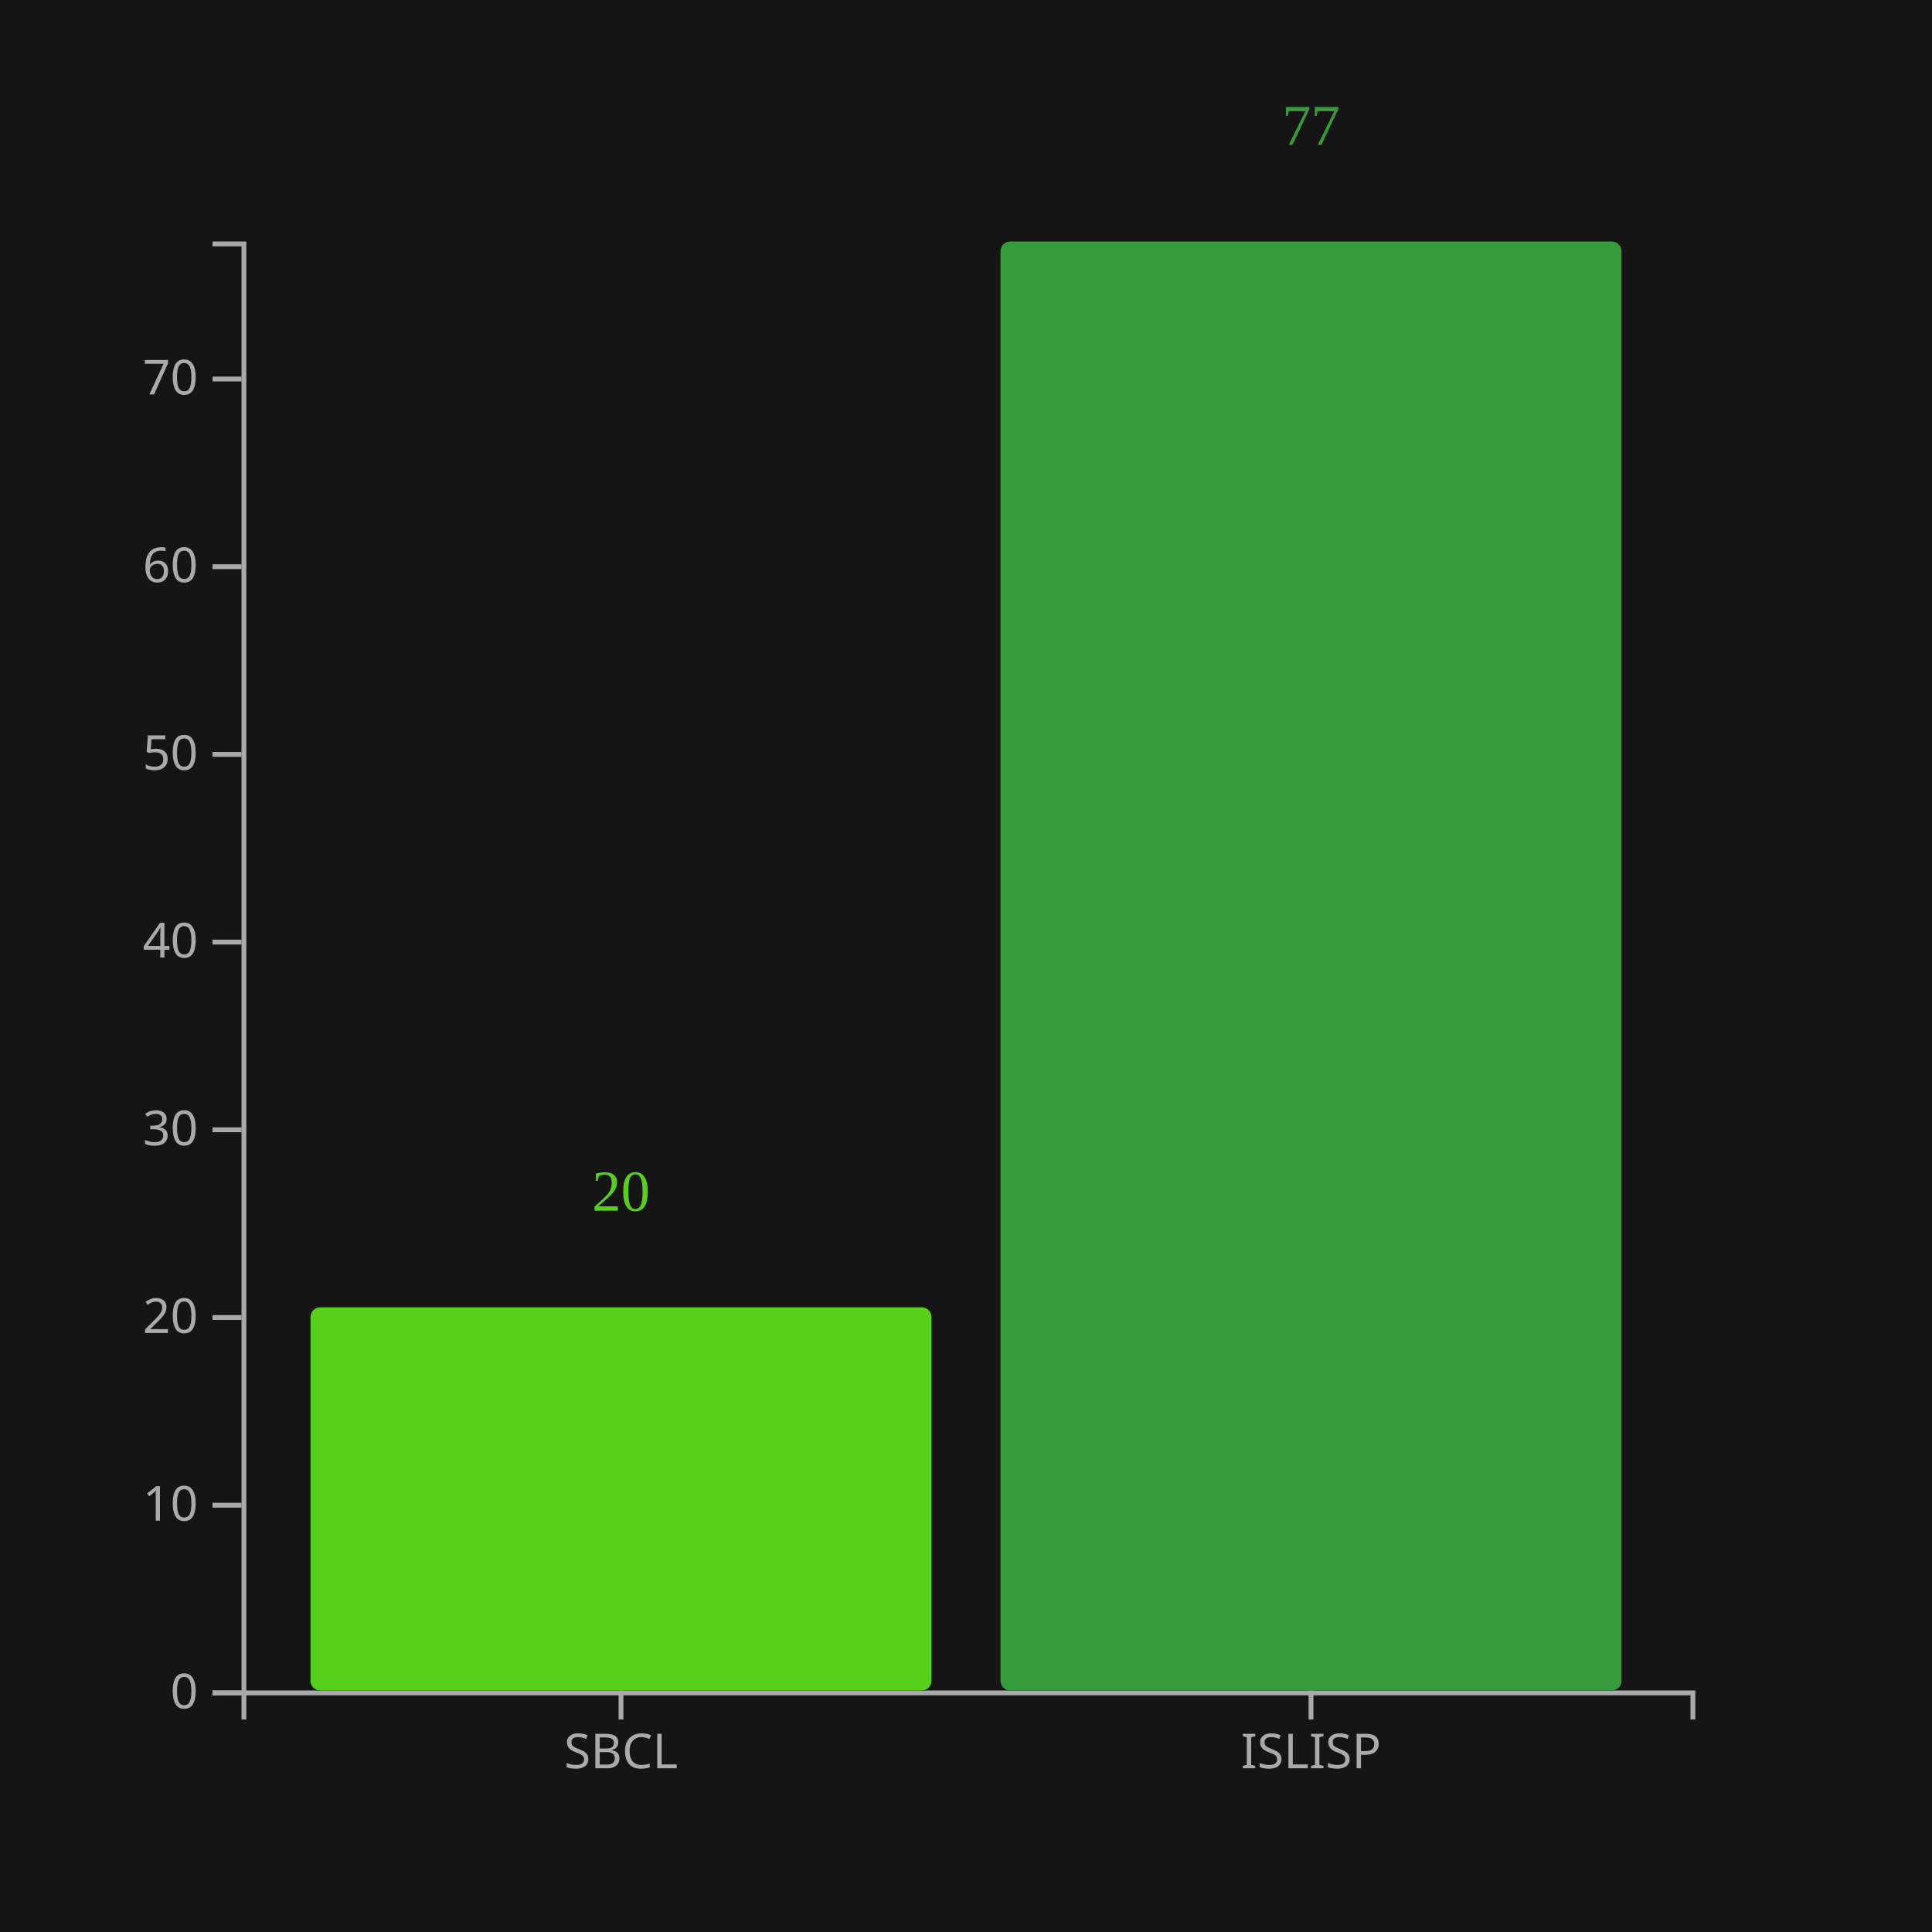
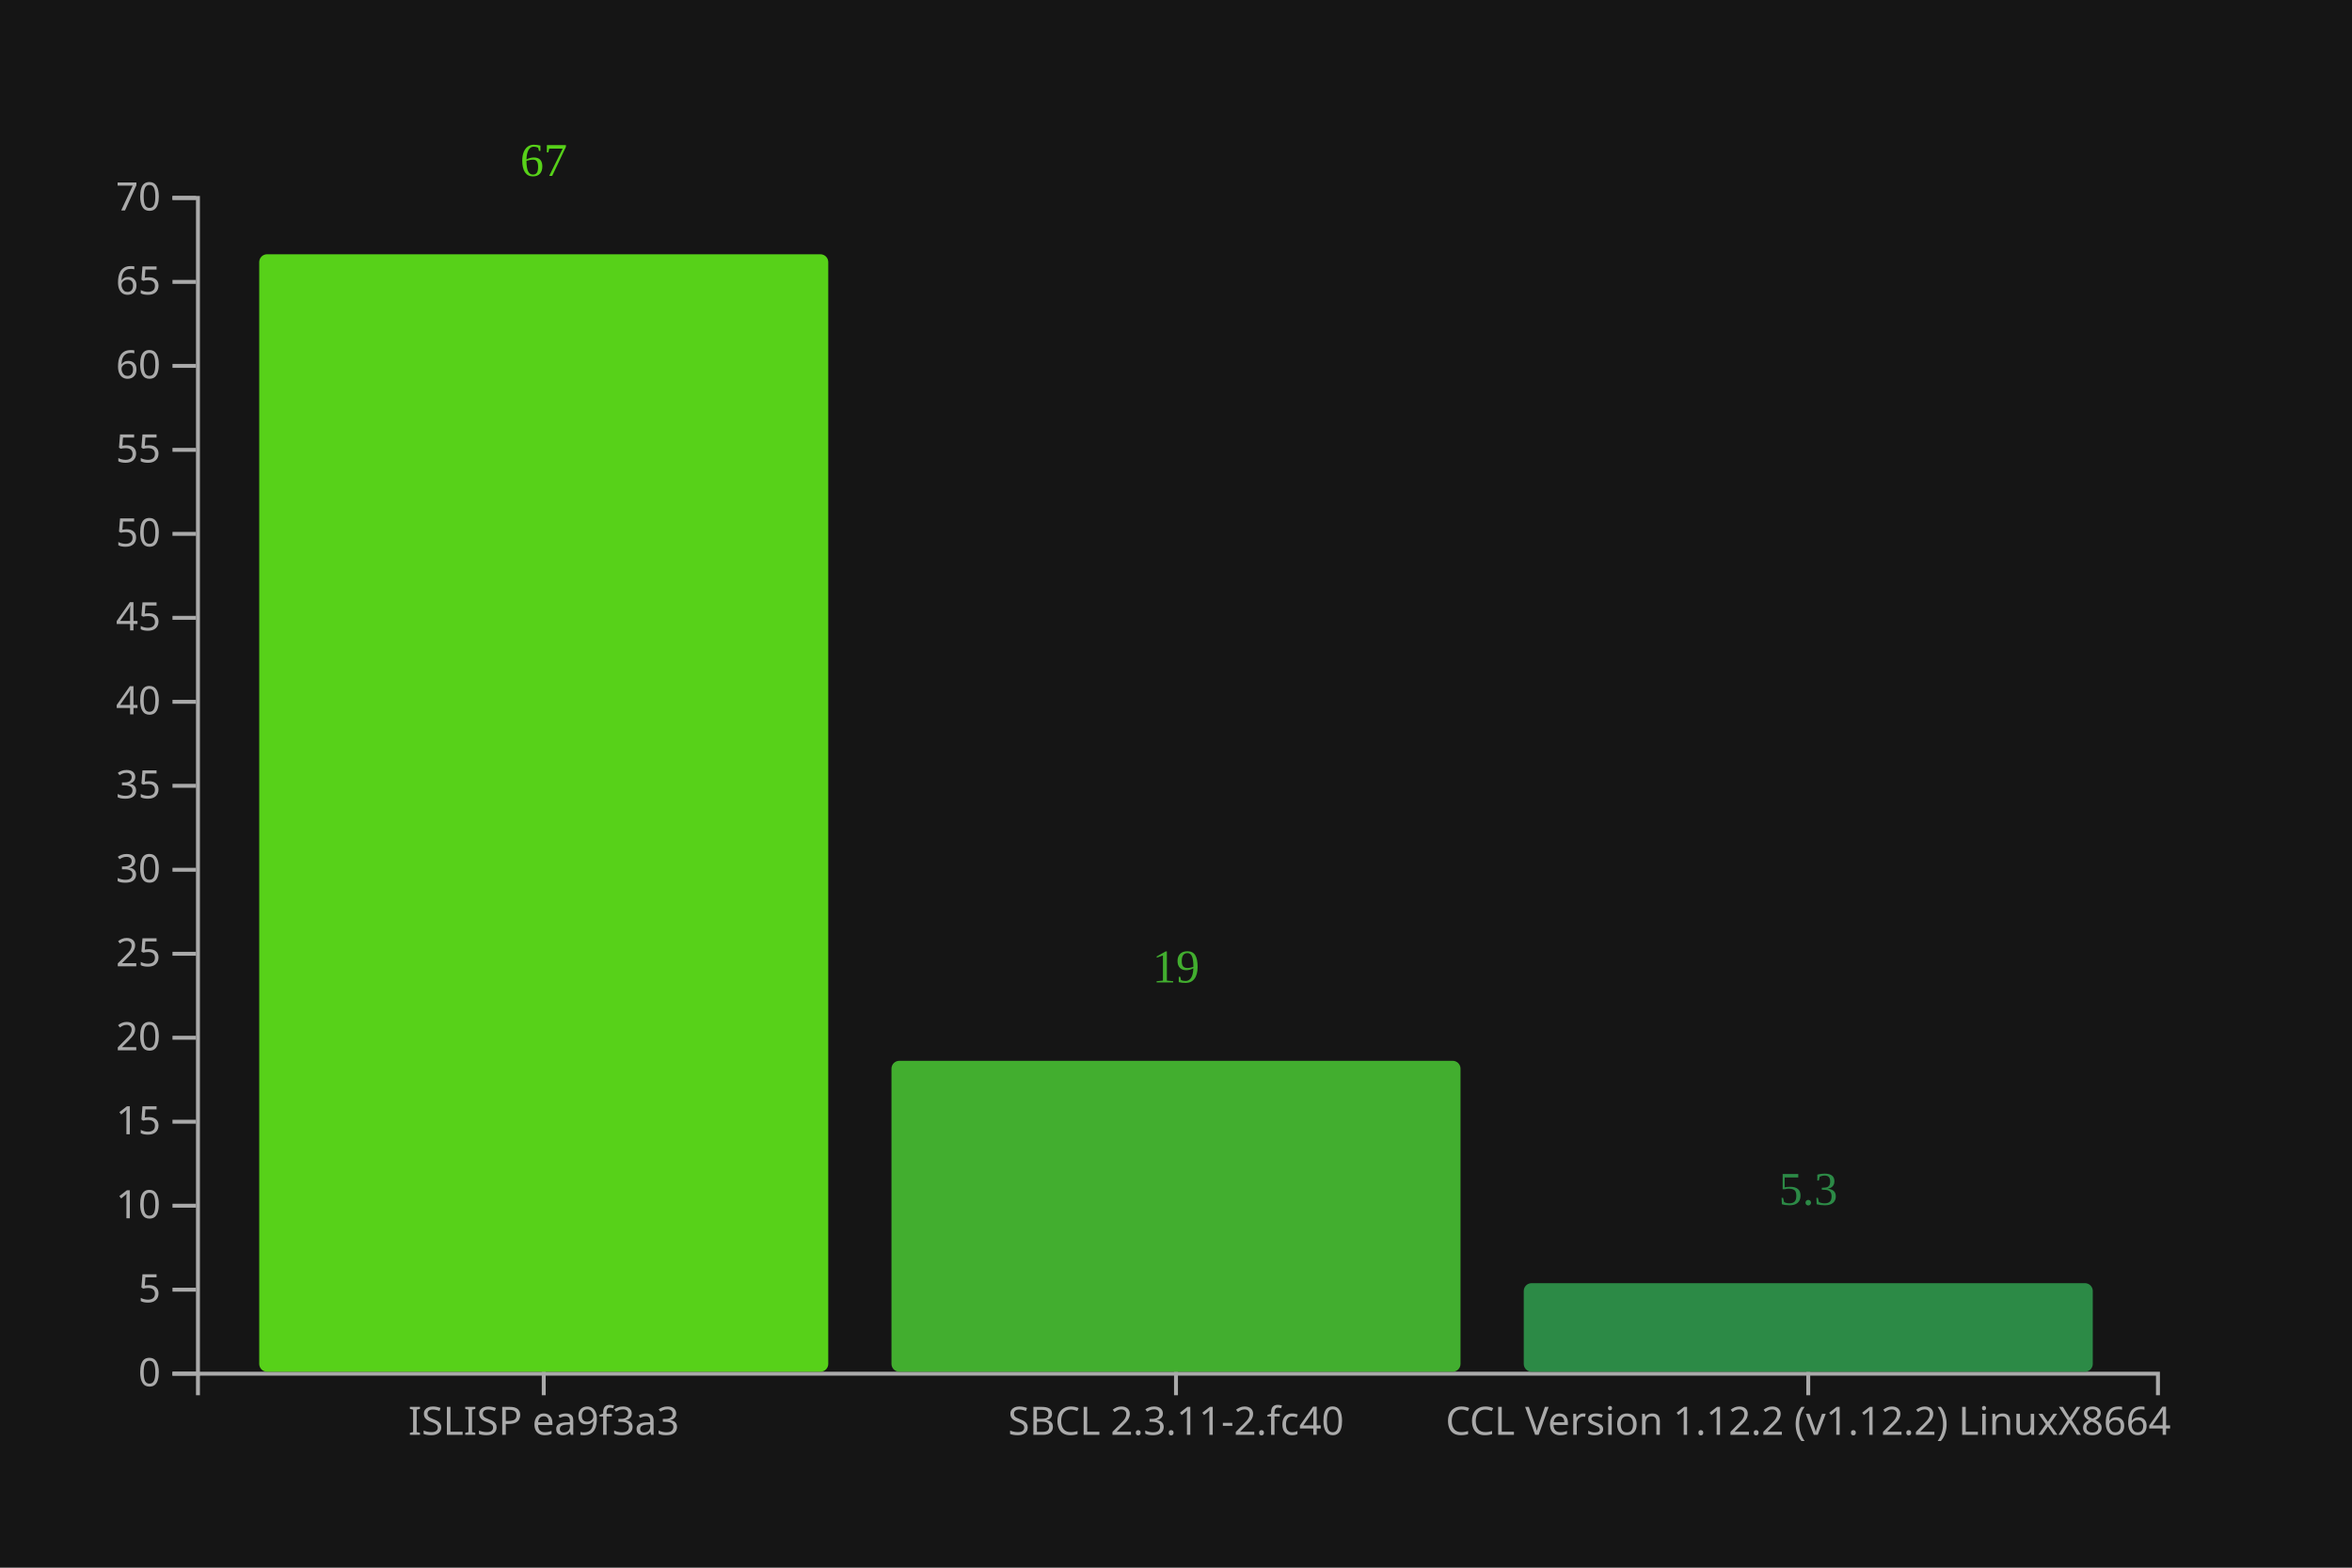
- <svg xmlns="http://www.w3.org/2000/svg" width="400" height="400" class="benchmark-chart">
-   <rect width="400" height="400" fill="#151515" />
+ <svg xmlns="http://www.w3.org/2000/svg" width="600" height="400" class="benchmark-chart">
+   <rect width="600" height="400" fill="#151515" />
  <g class="x-axis" transform="translate(0, 350)" fill="none" font-size="10" font-family="sans-serif" text-anchor="middle">
-     <path class="domain" stroke="#aaaaaa" d="M50.5,6V0.5H350.5V6" />
-     <g class="tick" opacity="1" transform="translate(128.5714,0)">
+     <path class="domain" stroke="#aaaaaa" d="M50.5,6V0.5H550.5V6" />
+     <g class="tick" opacity="1" transform="translate(138.7097,0)">
      <line stroke="#aaaaaa" y2="6" />
-       <text fill="#aaaaaa" y="9" dy="0.71em">SBCL</text>
+       <text fill="#aaaaaa" y="9" dy="0.71em">ISLISP ea9f3a3</text>
    </g>
-     <g class="tick" opacity="1" transform="translate(271.4286,0)">
+     <g class="tick" opacity="1" transform="translate(300,0)">
      <line stroke="#aaaaaa" y2="6" />
-       <text fill="#aaaaaa" y="9" dy="0.71em">ISLISP</text>
+       <text fill="#aaaaaa" y="9" dy="0.71em">SBCL 2.3.11-2.fc40</text>
+     </g>
+     <g class="tick" opacity="1" transform="translate(461.2903,0)">
+       <line stroke="#aaaaaa" y2="6" />
+       <text fill="#aaaaaa" y="9" dy="0.71em">CCL Version 1.12.2 (v1.12.2) LinuxX8664</text>
    </g>
  </g>
  <g class="y-axis" transform="translate(50, 0)" fill="none" font-size="10" font-family="sans-serif" text-anchor="end">
    <path class="domain" stroke="#aaaaaa" d="M-6,350.5H0.5V50.5H-6" />
    <g class="tick" opacity="1" transform="translate(0,350.5)">
      <line stroke="#aaaaaa" x2="-6" />
      <text fill="#aaaaaa" x="-9" dy="0.32em">0</text>
    </g>
-     <g class="tick" opacity="1" transform="translate(0,311.6382)">
+     <g class="tick" opacity="1" transform="translate(0,329.0714)">
+       <line stroke="#aaaaaa" x2="-6" />
+       <text fill="#aaaaaa" x="-9" dy="0.32em">5</text>
+     </g>
+     <g class="tick" opacity="1" transform="translate(0,307.6429)">
      <line stroke="#aaaaaa" x2="-6" />
      <text fill="#aaaaaa" x="-9" dy="0.32em">10</text>
    </g>
-     <g class="tick" opacity="1" transform="translate(0,272.7764)">
+     <g class="tick" opacity="1" transform="translate(0,286.2143)">
+       <line stroke="#aaaaaa" x2="-6" />
+       <text fill="#aaaaaa" x="-9" dy="0.32em">15</text>
+     </g>
+     <g class="tick" opacity="1" transform="translate(0,264.7857)">
      <line stroke="#aaaaaa" x2="-6" />
      <text fill="#aaaaaa" x="-9" dy="0.32em">20</text>
    </g>
-     <g class="tick" opacity="1" transform="translate(0,233.9146)">
+     <g class="tick" opacity="1" transform="translate(0,243.3571)">
+       <line stroke="#aaaaaa" x2="-6" />
+       <text fill="#aaaaaa" x="-9" dy="0.32em">25</text>
+     </g>
+     <g class="tick" opacity="1" transform="translate(0,221.9286)">
      <line stroke="#aaaaaa" x2="-6" />
      <text fill="#aaaaaa" x="-9" dy="0.32em">30</text>
    </g>
-     <g class="tick" opacity="1" transform="translate(0,195.0528)">
+     <g class="tick" opacity="1" transform="translate(0,200.5)">
+       <line stroke="#aaaaaa" x2="-6" />
+       <text fill="#aaaaaa" x="-9" dy="0.32em">35</text>
+     </g>
+     <g class="tick" opacity="1" transform="translate(0,179.0714)">
      <line stroke="#aaaaaa" x2="-6" />
      <text fill="#aaaaaa" x="-9" dy="0.32em">40</text>
    </g>
-     <g class="tick" opacity="1" transform="translate(0,156.191)">
+     <g class="tick" opacity="1" transform="translate(0,157.6429)">
+       <line stroke="#aaaaaa" x2="-6" />
+       <text fill="#aaaaaa" x="-9" dy="0.32em">45</text>
+     </g>
+     <g class="tick" opacity="1" transform="translate(0,136.2143)">
      <line stroke="#aaaaaa" x2="-6" />
      <text fill="#aaaaaa" x="-9" dy="0.32em">50</text>
    </g>
-     <g class="tick" opacity="1" transform="translate(0,117.3291)">
+     <g class="tick" opacity="1" transform="translate(0,114.7857)">
+       <line stroke="#aaaaaa" x2="-6" />
+       <text fill="#aaaaaa" x="-9" dy="0.32em">55</text>
+     </g>
+     <g class="tick" opacity="1" transform="translate(0,93.35714)">
      <line stroke="#aaaaaa" x2="-6" />
      <text fill="#aaaaaa" x="-9" dy="0.32em">60</text>
    </g>
-     <g class="tick" opacity="1" transform="translate(0,78.46734)">
+     <g class="tick" opacity="1" transform="translate(0,71.92857)">
+       <line stroke="#aaaaaa" x2="-6" />
+       <text fill="#aaaaaa" x="-9" dy="0.32em">65</text>
+     </g>
+     <g class="tick" opacity="1" transform="translate(0,50.5)">
      <line stroke="#aaaaaa" x2="-6" />
      <text fill="#aaaaaa" x="-9" dy="0.32em">70</text>
    </g>
  </g>
  <g>
    <g class="data-bar" text-anchor="middle">
-       <rect x="64.286" y="270.666" width="128.571" height="79.334" rx="2" ry="2" fill="rgb(86, 208, 26)" />
-       <text y="250.666" x="128.571" fill="rgb(86, 208, 26)">20</text>
+       <rect x="66.129" y="64.88" width="145.161" height="285.12" rx="2" ry="2" fill="rgb(87, 209, 25)" />
+       <text y="44.88" x="138.71" fill="rgb(87, 209, 25)">67</text>
    </g>
    <g class="data-bar" text-anchor="middle">
-       <rect x="207.143" y="50" width="128.571" height="300" rx="2" ry="2" fill="rgb(54, 155, 59)" />
-       <text y="30" x="271.429" fill="rgb(54, 155, 59)">77</text>
+       <rect x="227.419" y="270.668" width="145.161" height="79.332" rx="2" ry="2" fill="rgb(66, 174, 47)" />
+       <text y="250.668" x="300" fill="rgb(66, 174, 47)">19</text>
+     </g>
+     <g class="data-bar" text-anchor="middle">
+       <rect x="388.71" y="327.405" width="145.161" height="22.595" rx="2" ry="2" fill="rgb(44, 138, 70)" />
+       <text y="307.405" x="461.29" fill="rgb(44, 138, 70)">5.3</text>
    </g>
  </g>
</svg>
